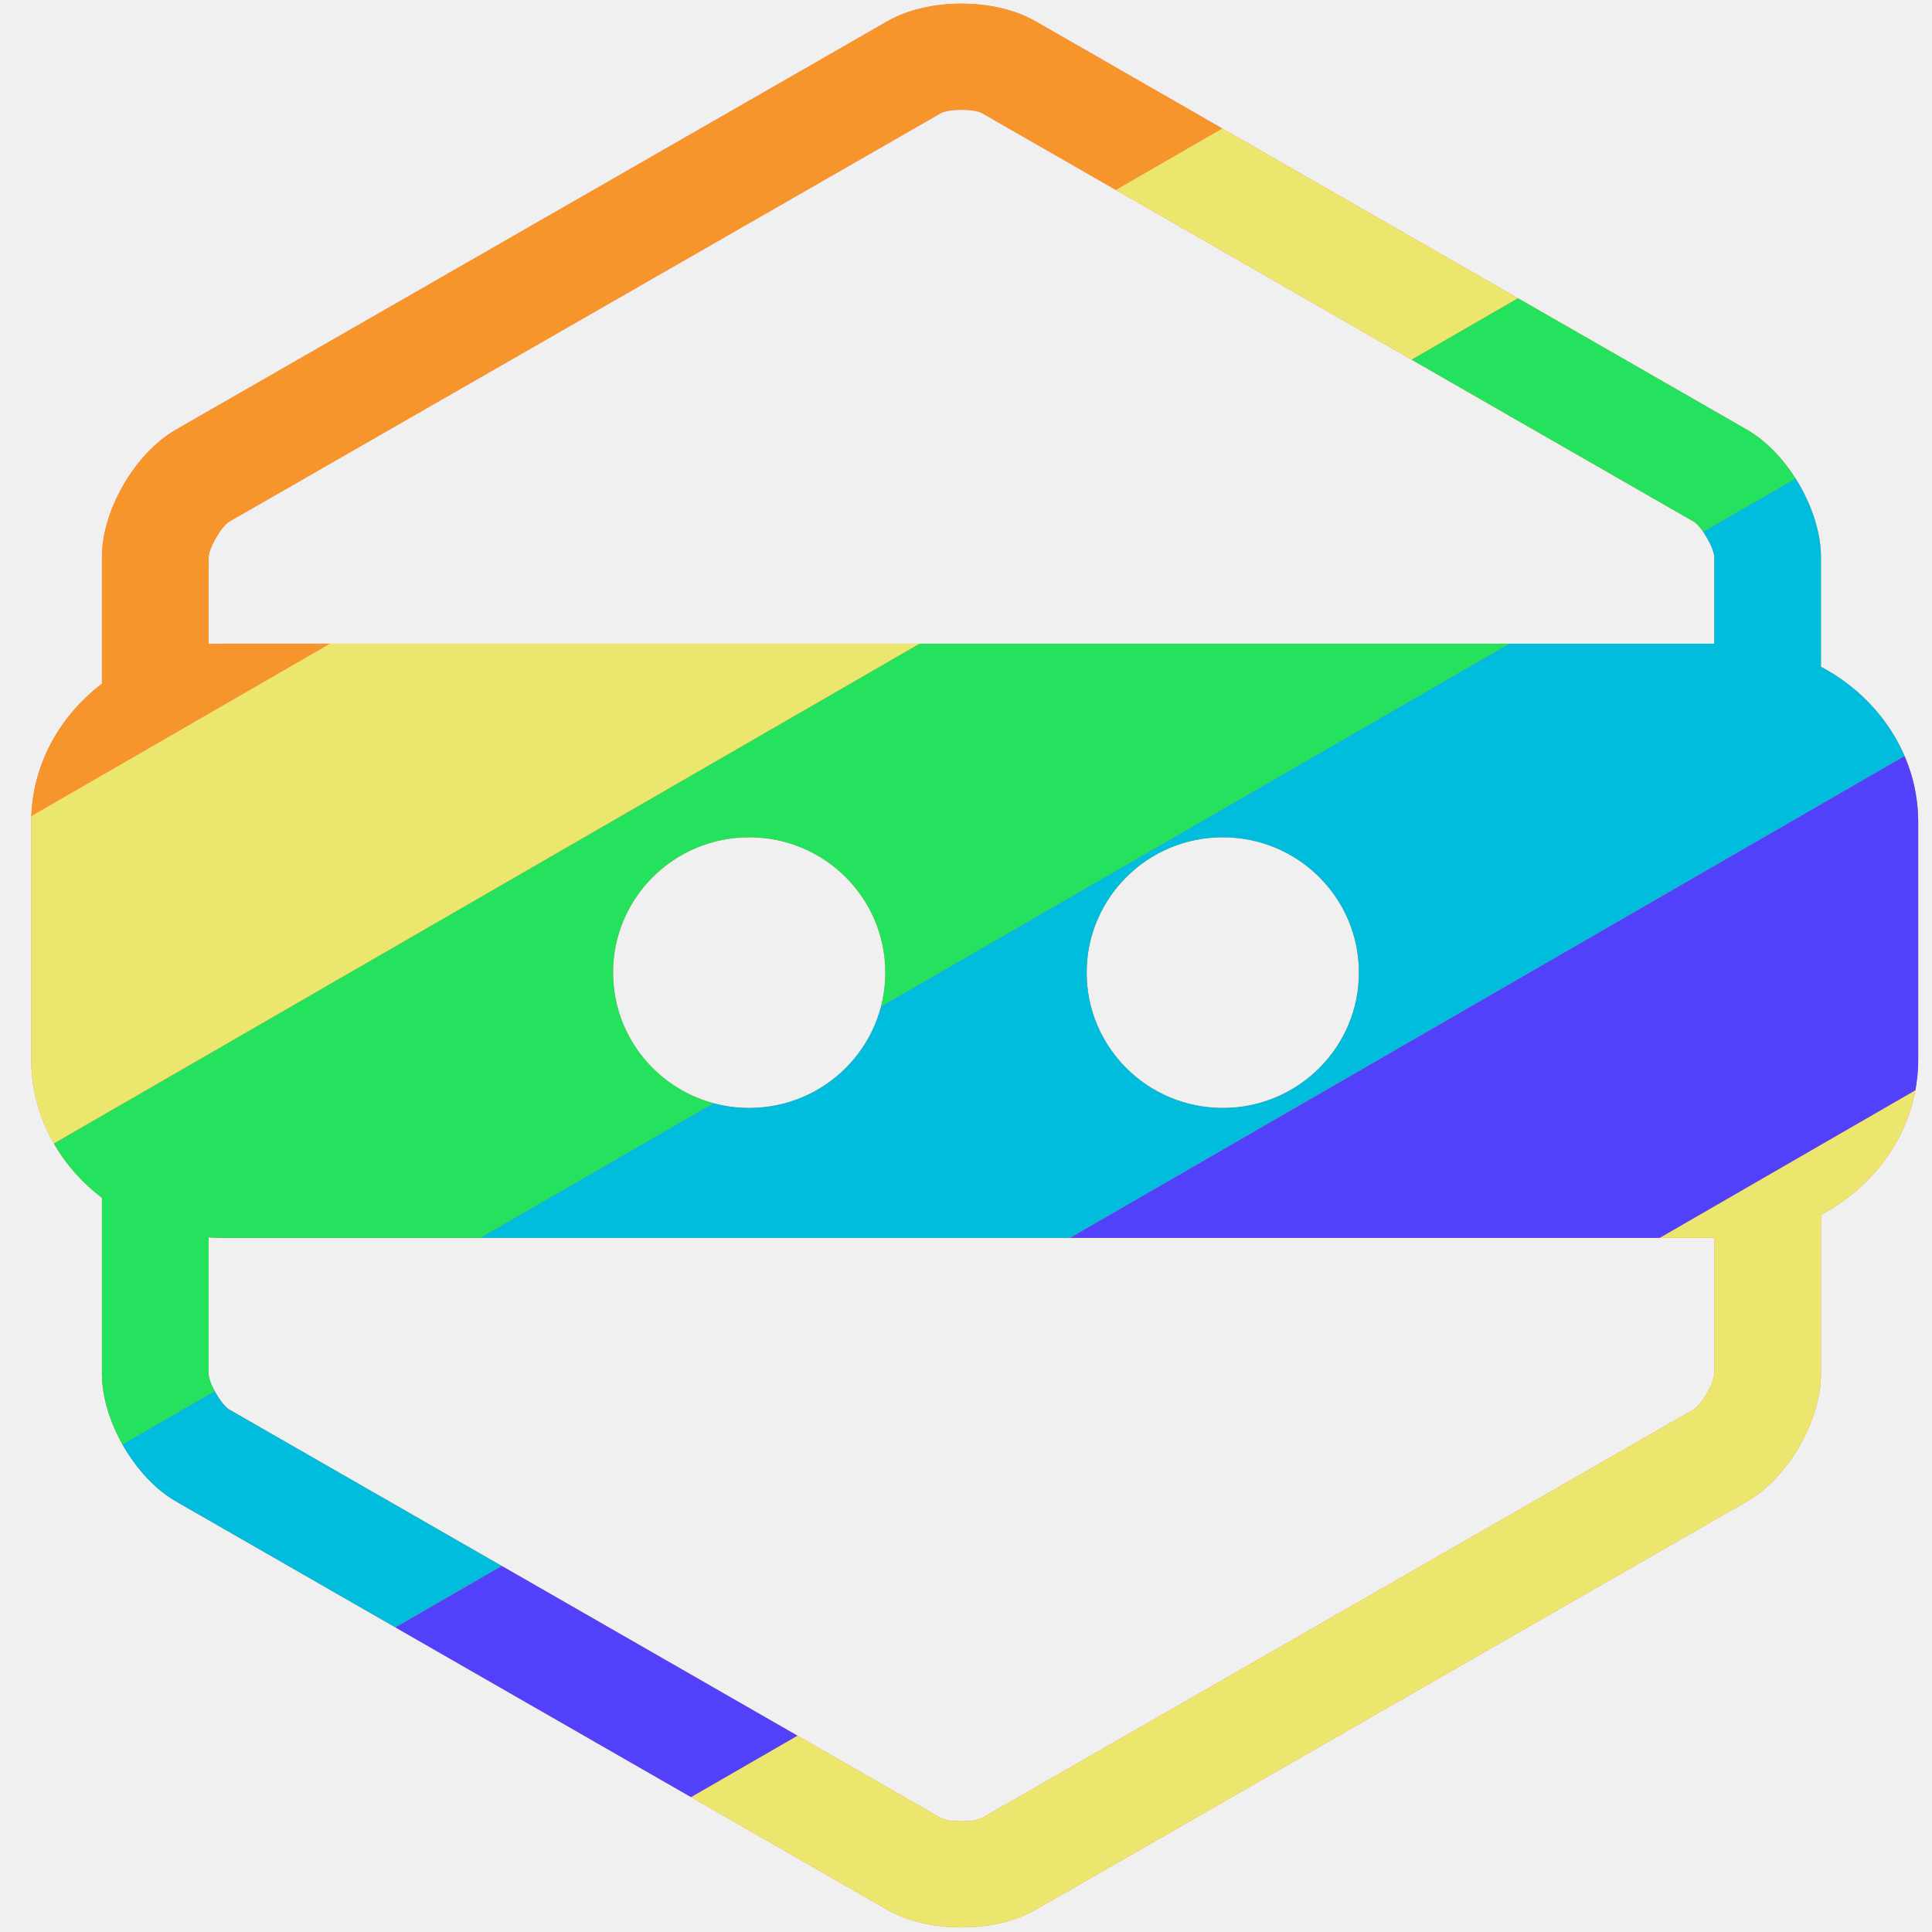
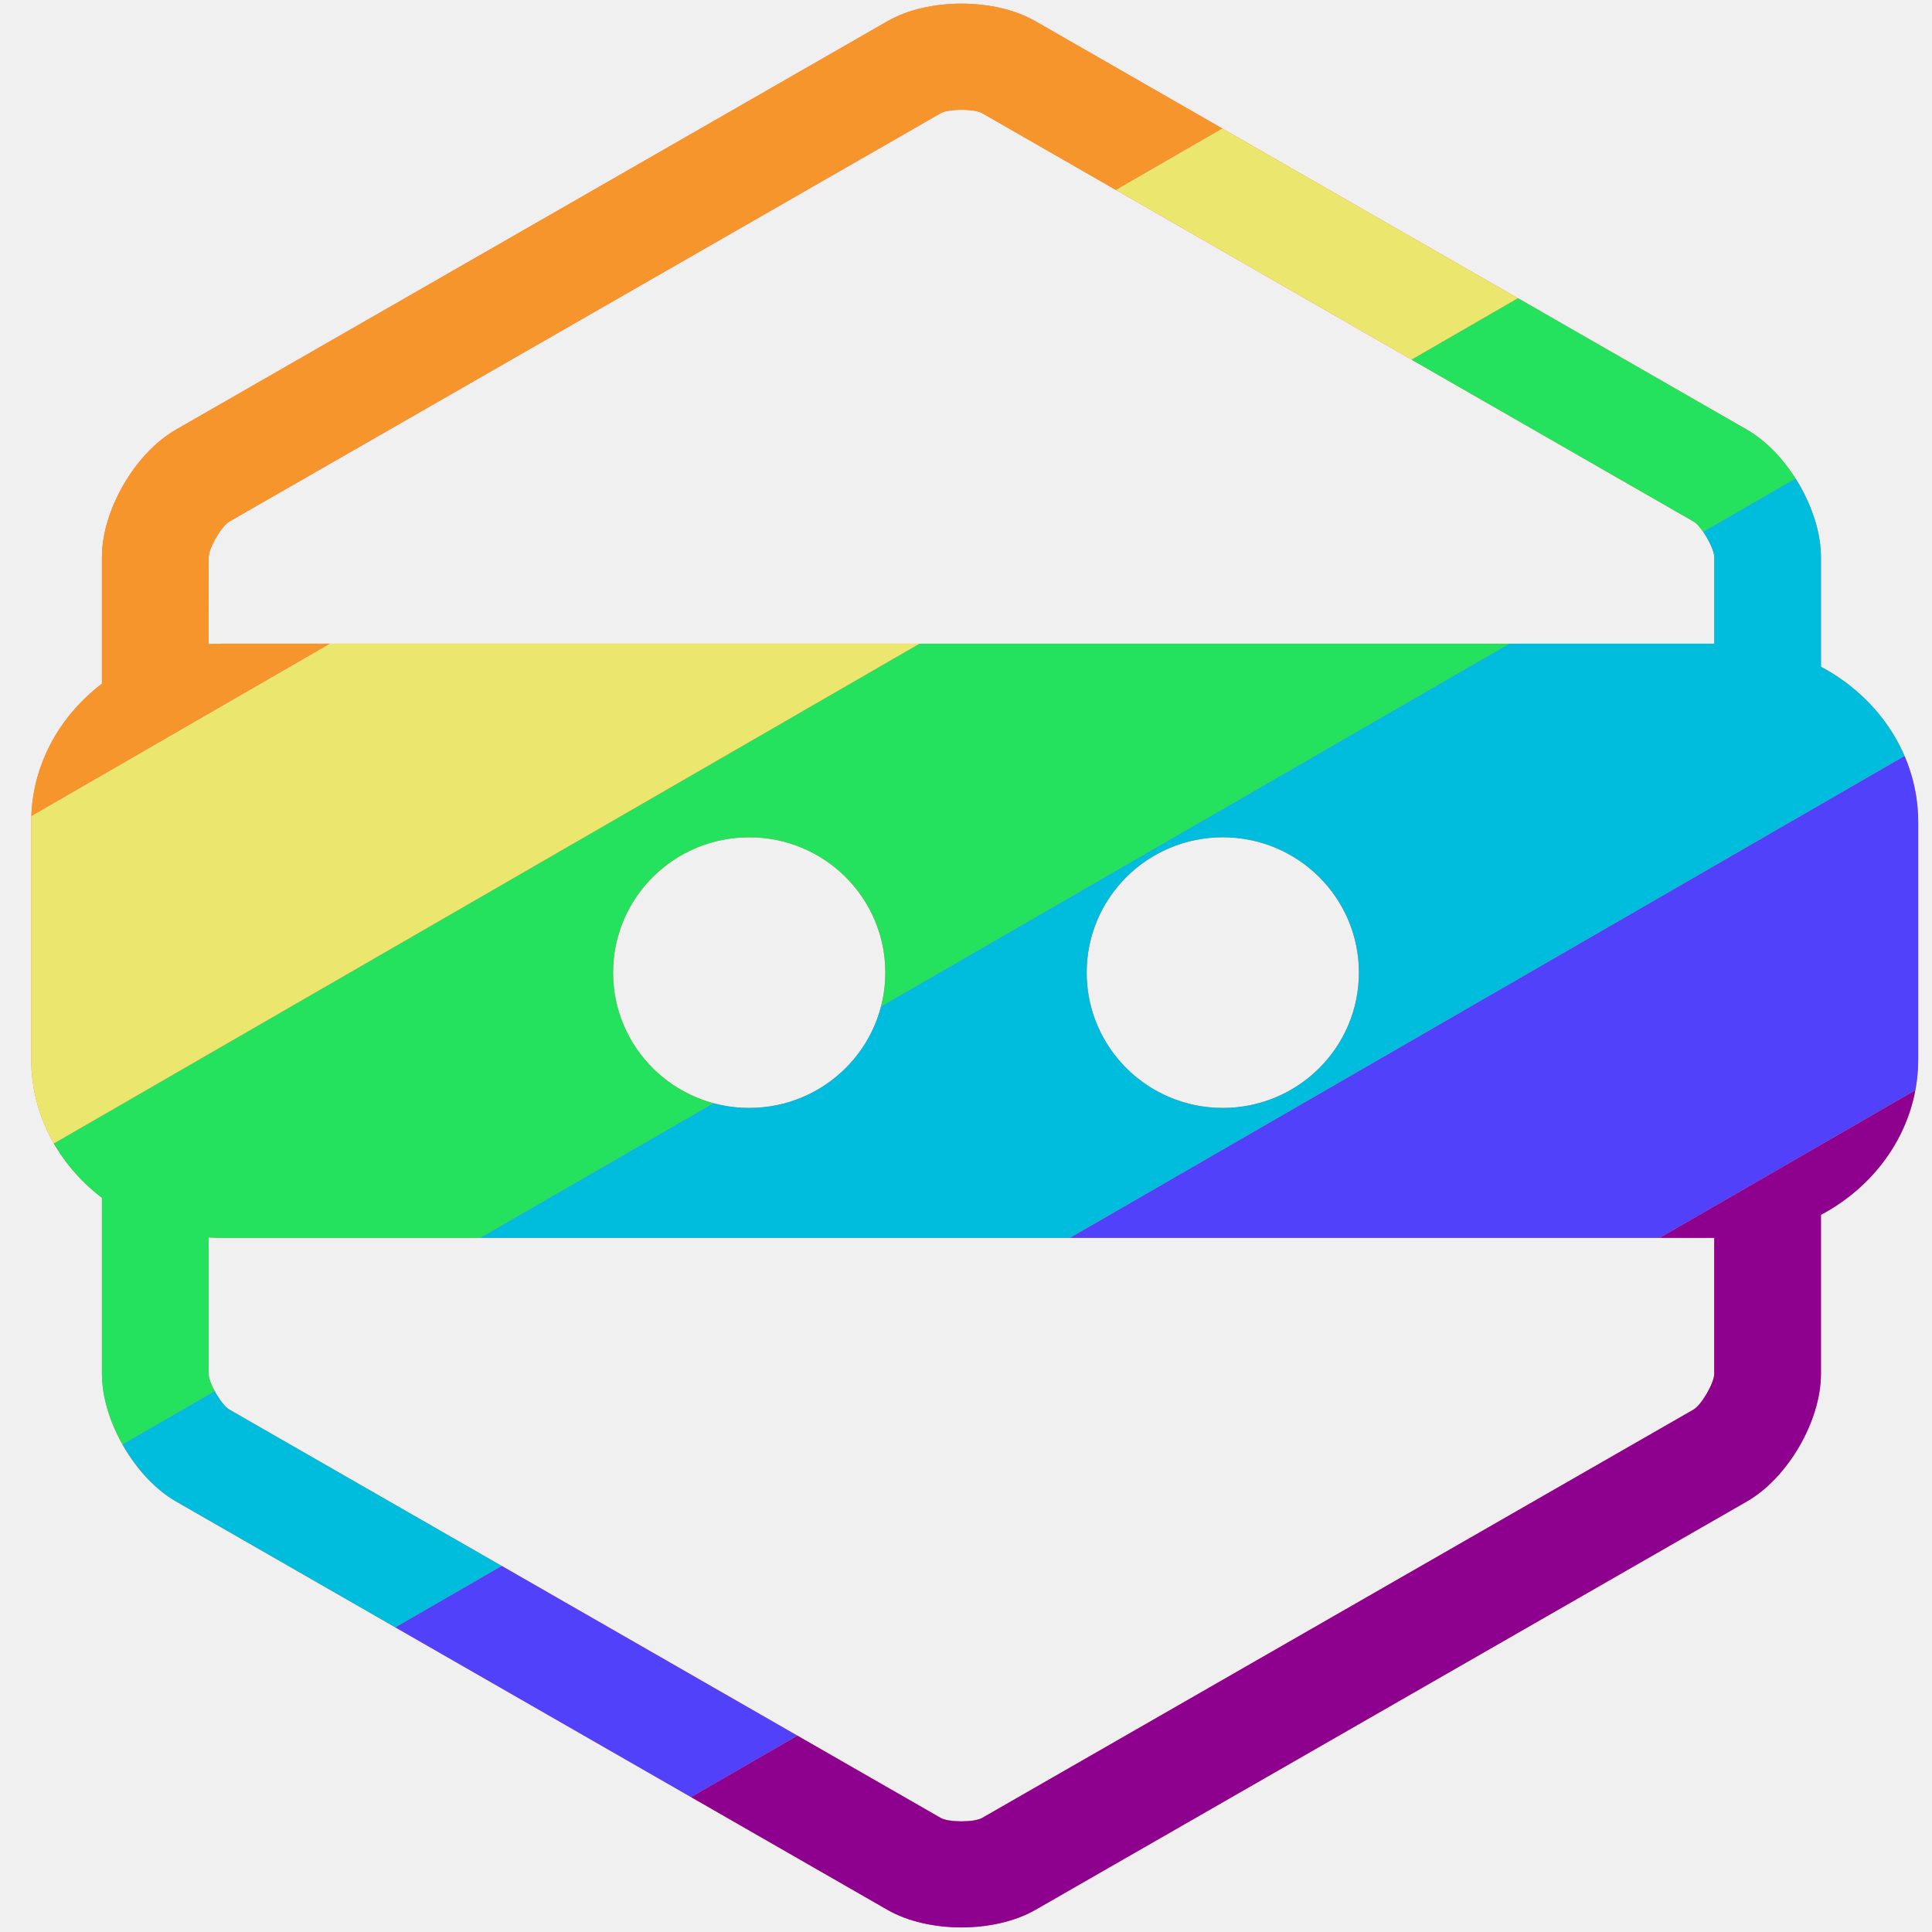
<svg xmlns="http://www.w3.org/2000/svg" xmlns:xlink="http://www.w3.org/1999/xlink" width="95" height="95" viewBox="0 0 95 95">
  <defs>
    <path id="logo_head_pride-a" d="m44.262 31.929c.218-.014.438-.022.66-.022h73.374v-4.256c0-.443-.63-1.528-1.016-1.75l-34.984-20.082c-.386-.222-1.646-.222-2.032 0l-34.984 20.082c-.386.222-1.016 1.307-1.016 1.75zm0 29.174v6.712c0 .443.63 1.528 1.016 1.75l34.984 20.082c.386.222 1.646.222 2.032 0l34.984-20.082c.386-.222 1.016-1.307 1.016-1.75v-6.691h-73.374c-.222 0-.442-.007-.66-.022zm79.281-28.062c2.849 1.51 4.782 4.371 4.782 7.635v11.679c0 3.263-1.933 6.125-4.782 7.635v7.825c0 2.308-1.631 5.115-3.64 6.268l-34.984 20.082c-2.01 1.154-5.271 1.153-7.28 0l-34.984-20.082c-2.01-1.154-3.64-3.962-3.64-6.268v-8.66c-2.117-1.611-3.476-4.065-3.476-6.8v-11.679c0-2.736 1.358-5.189 3.476-6.801v-6.225c0-2.308 1.631-5.115 3.64-6.268l34.984-20.082c2.01-1.154 5.271-1.153 7.28 0l34.984 20.082c2.01 1.154 3.64 3.962 3.64 6.268v5.39zm-22.72 15.039c0-3.675-2.996-6.654-6.693-6.654-3.696 0-6.693 2.979-6.693 6.654 0 3.675 2.996 6.654 6.693 6.654 3.696 0 6.693-2.979 6.693-6.654zm-23.287 0c0-3.675-2.997-6.654-6.694-6.654-3.696 0-6.693 2.979-6.693 6.654 0 3.675 2.996 6.654 6.693 6.654 3.696 0 6.694-2.979 6.694-6.654zm-51.818-16.423s-20.672-16.338-21.732-19.5c-1.06-3.163 11.131-10.54 16.962-2.635 5.831 7.904 4.77 22.134 4.77 22.134zm-.474.499s-15.976 7.005-27.466 3.579c-11.491-3.426-7.95-20.328-3.872-20.407 4.077-.079 31.338 16.828 31.338 16.828z" />
    <mask id="logo_head_pride-b" fill="#fff">
      <use fill-rule="evenodd" xlink:href="#logo_head_pride-a" />
    </mask>
  </defs>
  <g fill="none" fill-rule="evenodd" transform="translate(-34.003 -.255)">
    <use fill="#ff7048" fill-rule="nonzero" xlink:href="#logo_head_pride-a" />
    <g mask="url(#logo_head_pride-b)">
      <g transform="rotate(-30 42.01 87.82)">
        <path fill="#e197f7" d="m0 0h160v14.5h-160z" />
-         <path fill="#ebe66e" d="m0 101.5h160v14.5h-160z" />
+         <path fill="#8E008E" d="m0 101.5h160v14.5h-160z" />
        <path fill="#5141fa" d="m0 87h160v14.5h-160z" />
        <path fill="#00bdde" d="m0 72.5h160v14.5h-160z" />
        <path fill="#e8360e" d="m0 14.5h160v14.5h-160z" />
        <path fill="#24e25d" d="m0 58h160v14.5h-160z" />
        <path fill="#ebe66e" d="m0 43.5h160v14.5h-160z" />
        <path fill="#f7952d" d="m0 29h160v14.5h-160z" />
      </g>
    </g>
  </g>
</svg>
